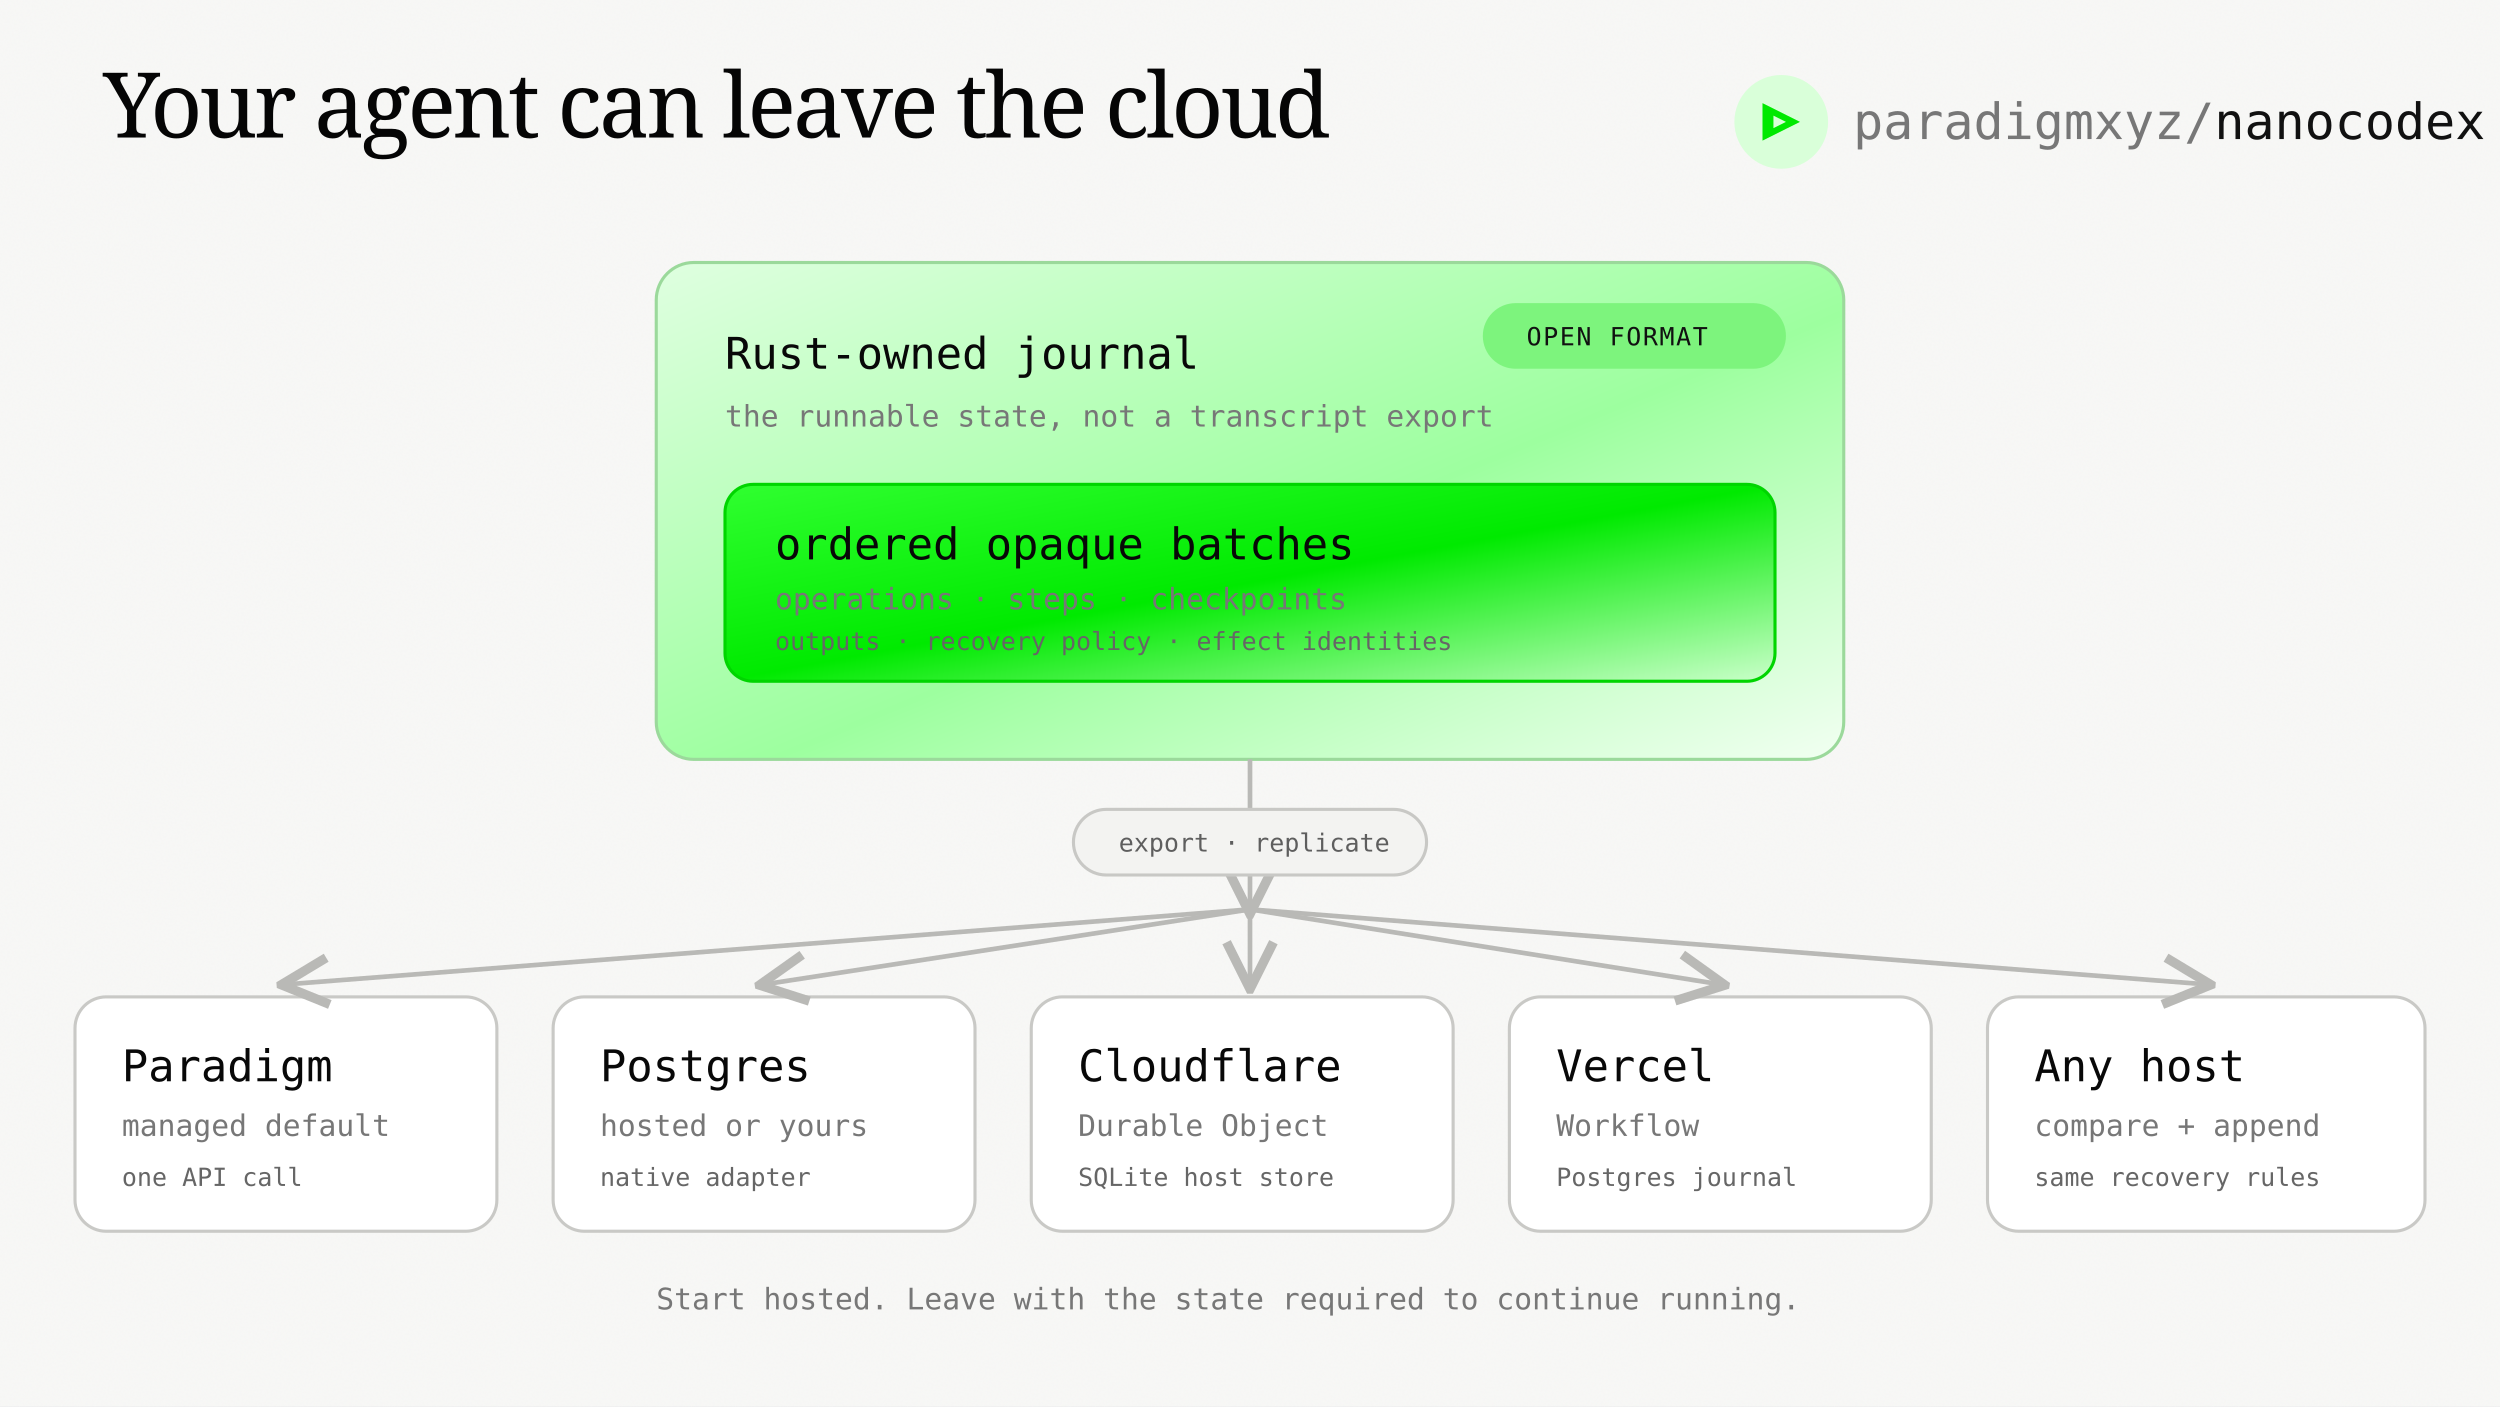
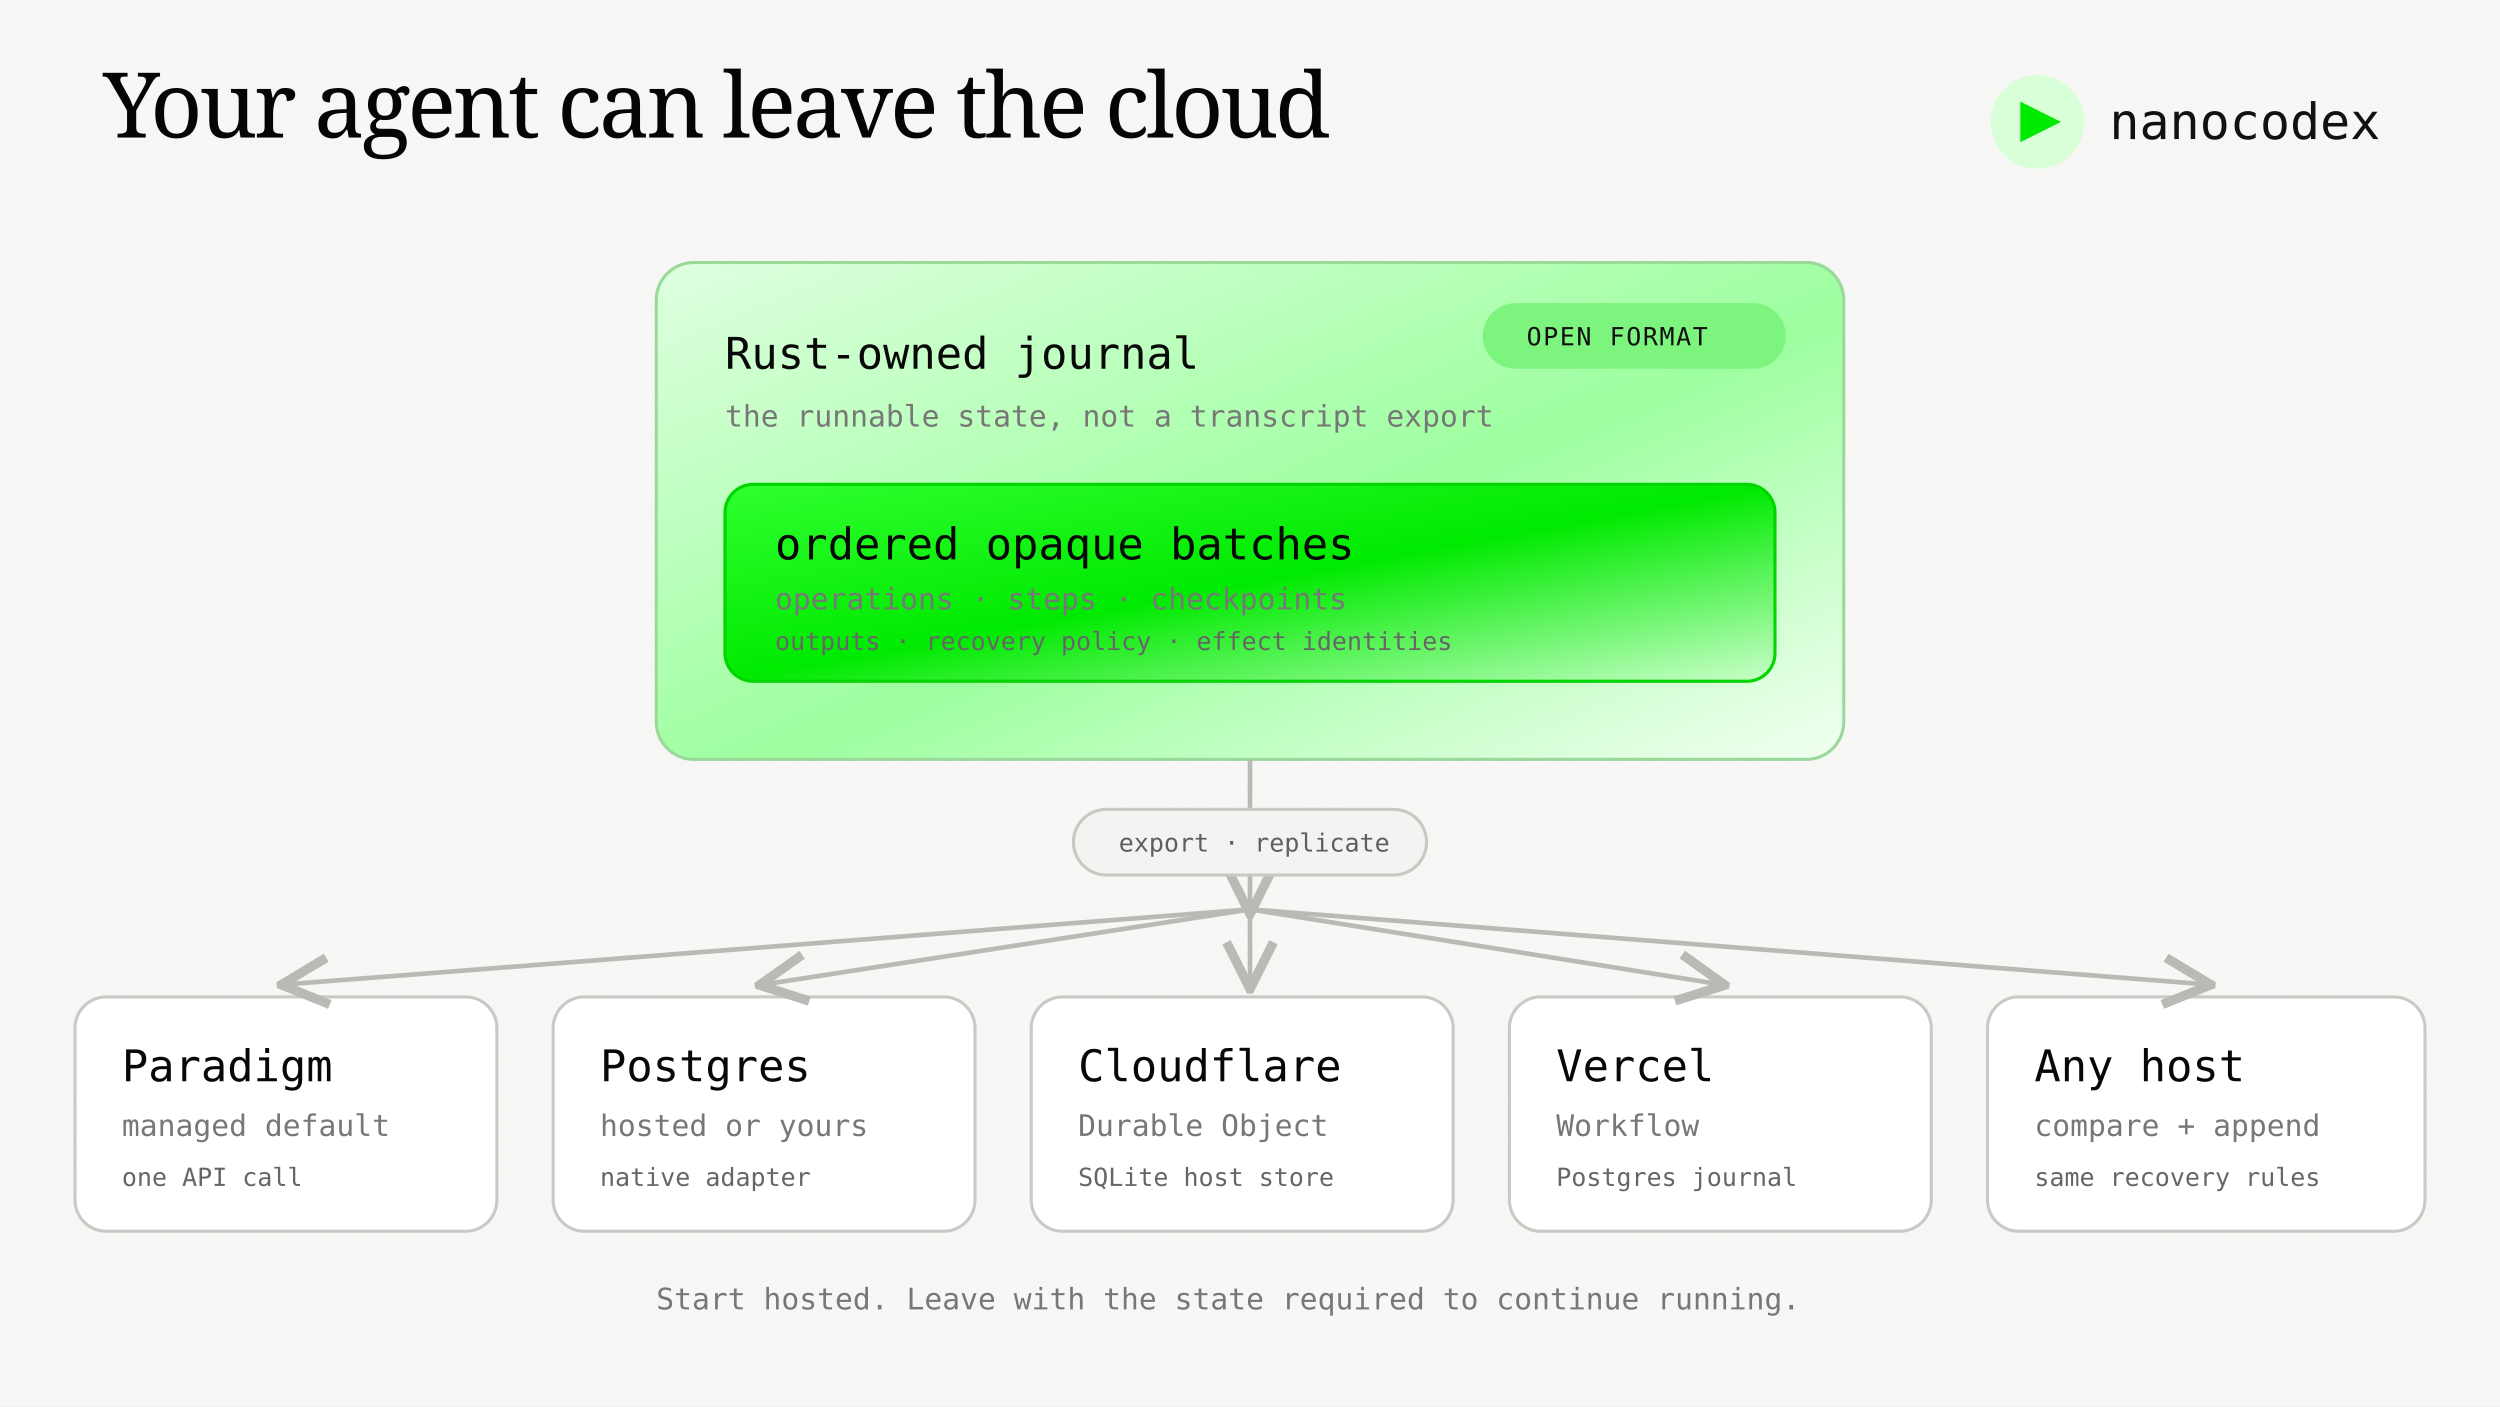
<svg xmlns="http://www.w3.org/2000/svg" width="1600" height="900" viewBox="0 0 1600 900" role="img" aria-labelledby="title desc">
  <defs>
    <filter id="paper">
      <feTurbulence type="fractalNoise" baseFrequency="0.7" numOctaves="2" seed="17" result="n" />
      <feComponentTransfer in="n" result="f">
        <feFuncA type="table" tableValues="0 0.035" />
      </feComponentTransfer>
      <feBlend in="SourceGraphic" in2="f" mode="multiply" />
    </filter>
    <linearGradient id="green" x1="0" y1="0" x2="1" y2="1">
      <stop stop-color="#30ff30" />
      <stop offset=".5" stop-color="#00ea00" />
      <stop offset="1" stop-color="#caffca" />
    </linearGradient>
    <linearGradient id="greenSoft" x1="0" y1="0" x2="1" y2="1">
      <stop stop-color="#dfffe0" />
      <stop offset=".55" stop-color="#9dff9f" />
      <stop offset="1" stop-color="#f2fff2" />
    </linearGradient>
    <marker id="arrow" markerWidth="12" markerHeight="12" refX="10" refY="6" orient="auto">
      <path d="M1 1l10 5-10 5" fill="none" stroke="#b9b9b6" stroke-width="2" />
    </marker>
    <style>.title{font:58px Georgia,serif;fill:#050505;letter-spacing:-2px}.repo{font:32px ui-monospace,SFMono-Regular,Menlo,monospace;fill:#777}.strong{fill:#111}.heading{font:28px ui-monospace,SFMono-Regular,Menlo,monospace;fill:#080808}.body{font:19px ui-monospace,SFMono-Regular,Menlo,monospace;fill:#777}.small{font:16px ui-monospace,SFMono-Regular,Menlo,monospace;fill:#666}.pill{font:16px ui-monospace,SFMono-Regular,Menlo,monospace;fill:#5e5e5e}.tag{font:16px ui-monospace,SFMono-Regular,Menlo,monospace;fill:#111;letter-spacing:1px}.panel{fill:#fff;stroke:#c9c9c6;stroke-width:2}.line{fill:none;stroke:#b9b9b6;stroke-width:3;marker-end:url(#arrow)}</style>
  </defs>
  <rect width="1600" height="900" fill="#f8f8f6" filter="url(#paper)" />
  <text x="66" y="88" class="title">Your agent can leave the cloud</text>
-   <g transform="translate(1110 48)">
+   <g transform="translate(1274 48)">
    <circle cx="30" cy="30" r="30" fill="#d9ffd9" />
-     <path d="M18 18l24 12-24 12V18zm7 8v8l8-4-8-4z" fill="#00e900" />
-     <text x="76" y="41" class="repo">paradigmxyz/<tspan class="strong">nanocodex</tspan>
-     </text>
+     <path d="M19 17L45 30 19 43Z" fill="#00e900" />
+     <text x="76" y="41" class="repo strong">nanocodex</text>
  </g>
  <g transform="translate(420 168)">
    <rect width="760" height="318" rx="24" fill="url(#greenSoft)" stroke="#9bd99b" stroke-width="2" />
    <rect x="529" y="26" width="194" height="42" rx="21" fill="#7df47d" />
    <text x="557" y="53" class="tag">OPEN FORMAT</text>
    <text x="44" y="68" class="heading">Rust-owned journal</text>
    <text x="44" y="105" class="body">the runnable state, not a transcript export</text>
    <rect x="44" y="142" width="672" height="126" rx="18" fill="url(#green)" stroke="#00d500" stroke-width="2" />
    <text x="76" y="190" class="heading">ordered opaque batches</text>
    <text x="76" y="222" class="body">operations · steps · checkpoints</text>
    <text x="76" y="248" class="small">outputs · recovery policy · effect identities</text>
  </g>
  <path d="M800 486v96" class="line" />
  <rect x="687" y="518" width="226" height="42" rx="21" fill="#f3f3f1" stroke="#c8c8c5" stroke-width="2" />
  <text x="716" y="545" class="pill">export · replicate</text>
  <g transform="translate(48 638)">
    <rect width="270" height="150" rx="20" class="panel" />
    <text x="30" y="54" class="heading">Paradigm</text>
    <text x="30" y="89" class="body">managed default</text>
    <text x="30" y="121" class="small">one API call</text>
  </g>
  <g transform="translate(354 638)">
    <rect width="270" height="150" rx="20" class="panel" />
    <text x="30" y="54" class="heading">Postgres</text>
    <text x="30" y="89" class="body">hosted or yours</text>
    <text x="30" y="121" class="small">native adapter</text>
  </g>
  <g transform="translate(660 638)">
    <rect width="270" height="150" rx="20" class="panel" />
    <text x="30" y="54" class="heading">Cloudflare</text>
    <text x="30" y="89" class="body">Durable Object</text>
    <text x="30" y="121" class="small">SQLite host store</text>
  </g>
  <g transform="translate(966 638)">
    <rect width="270" height="150" rx="20" class="panel" />
    <text x="30" y="54" class="heading">Vercel</text>
    <text x="30" y="89" class="body">Workflow</text>
    <text x="30" y="121" class="small">Postgres journal</text>
  </g>
  <g transform="translate(1272 638)">
    <rect width="280" height="150" rx="20" class="panel" />
    <text x="30" y="54" class="heading">Any host</text>
    <text x="30" y="89" class="body">compare + append</text>
    <text x="30" y="121" class="small">same recovery rules</text>
  </g>
  <path d="M800 582L183 630" class="line" />
  <path d="M800 582L489 630" class="line" />
  <path d="M800 582v48" class="line" />
  <path d="M800 582l301 48" class="line" />
  <path d="M800 582l612 48" class="line" />
  <text x="420" y="838" class="body">Start hosted. Leave with the state required to continue running.</text>
</svg>
